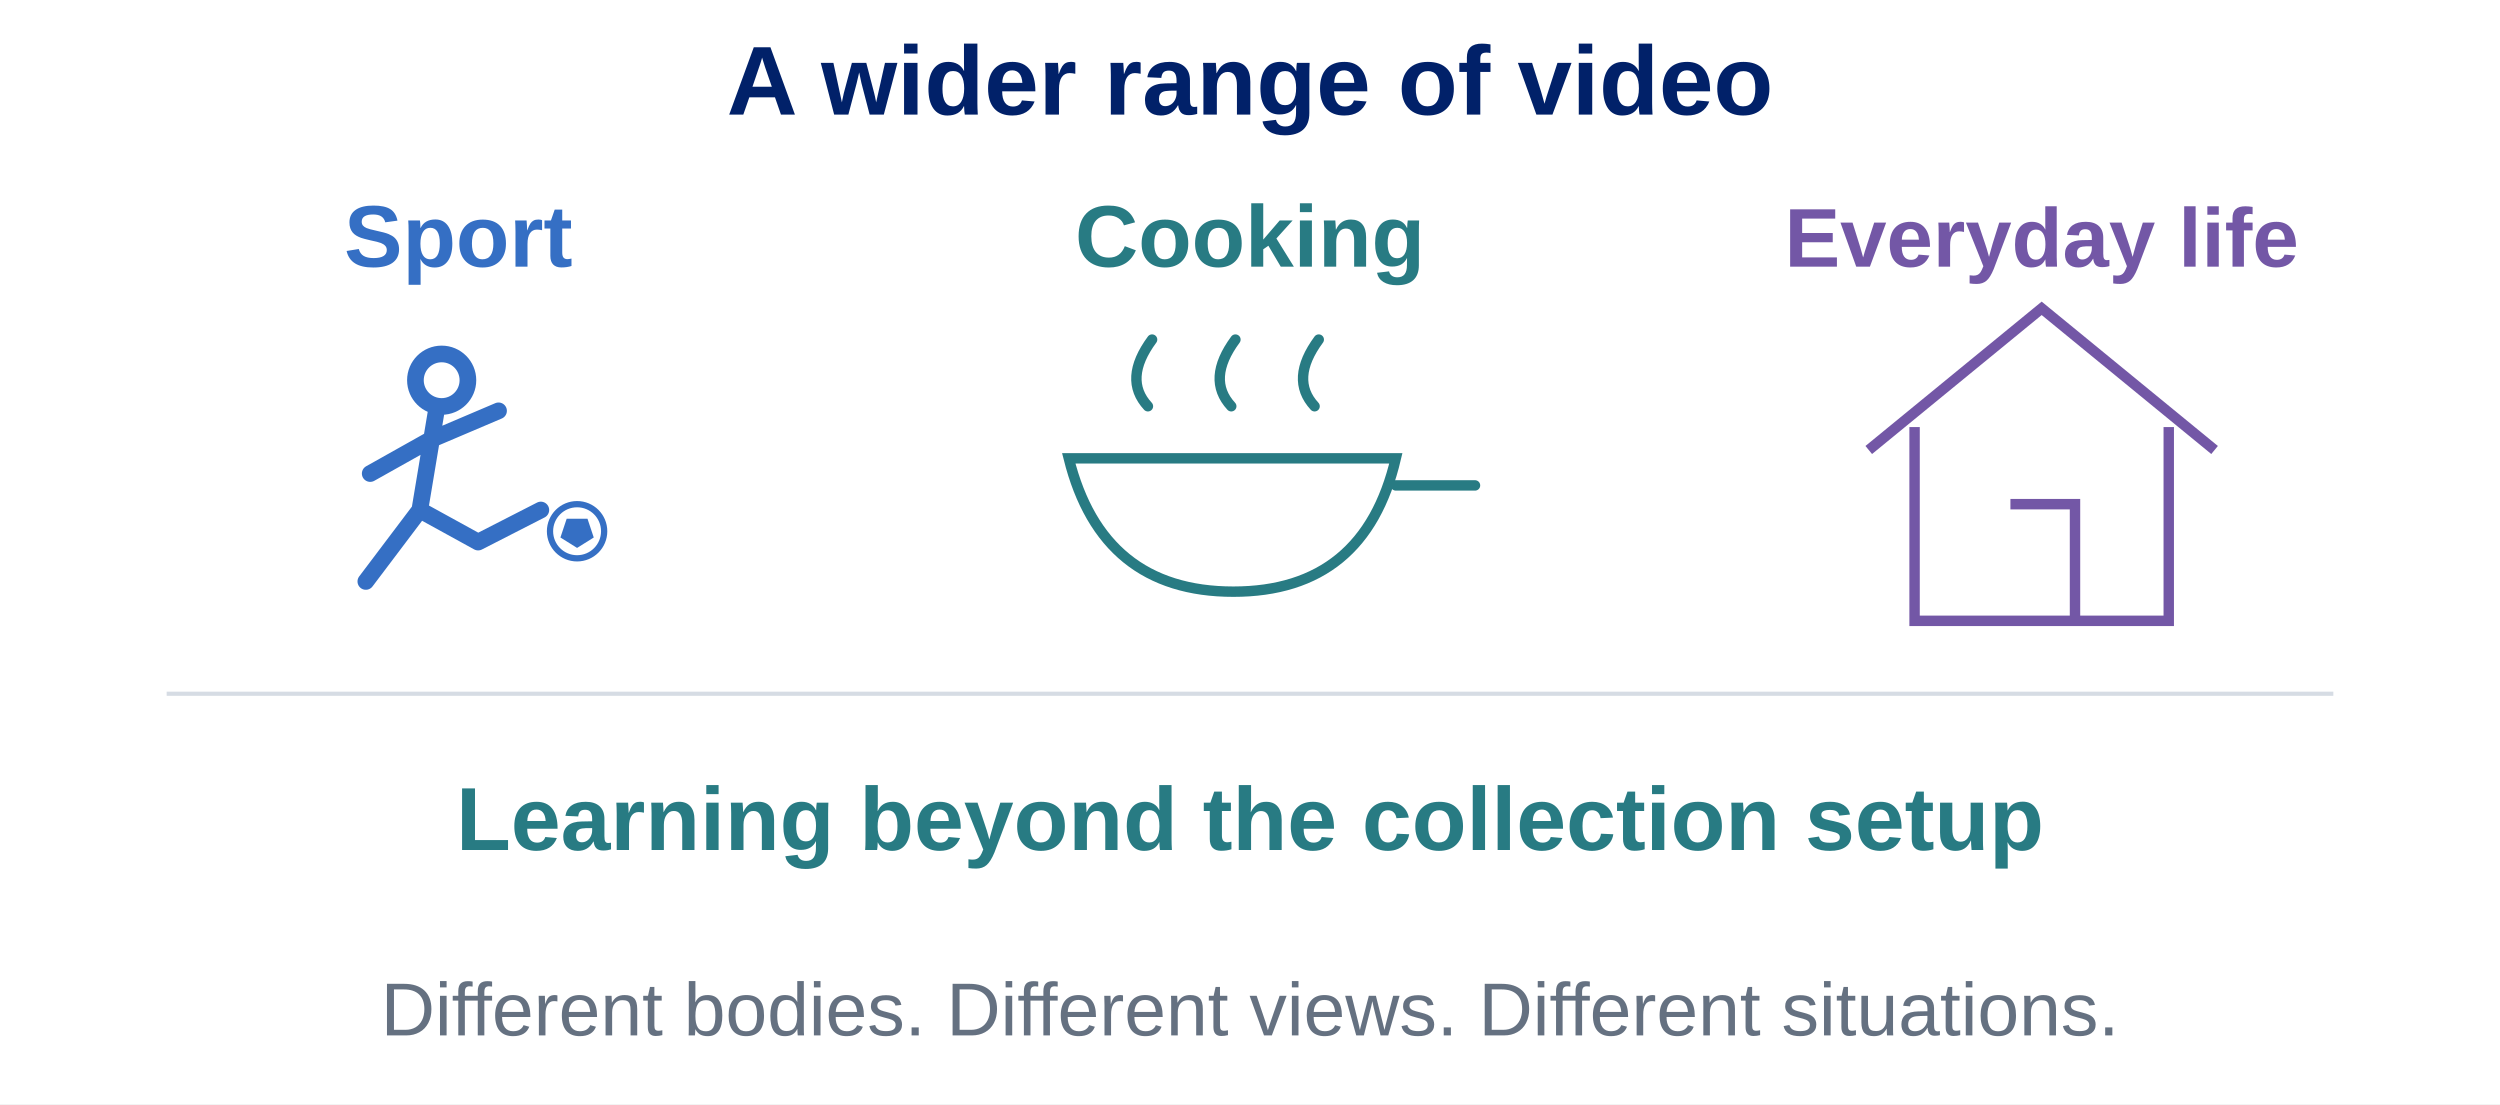
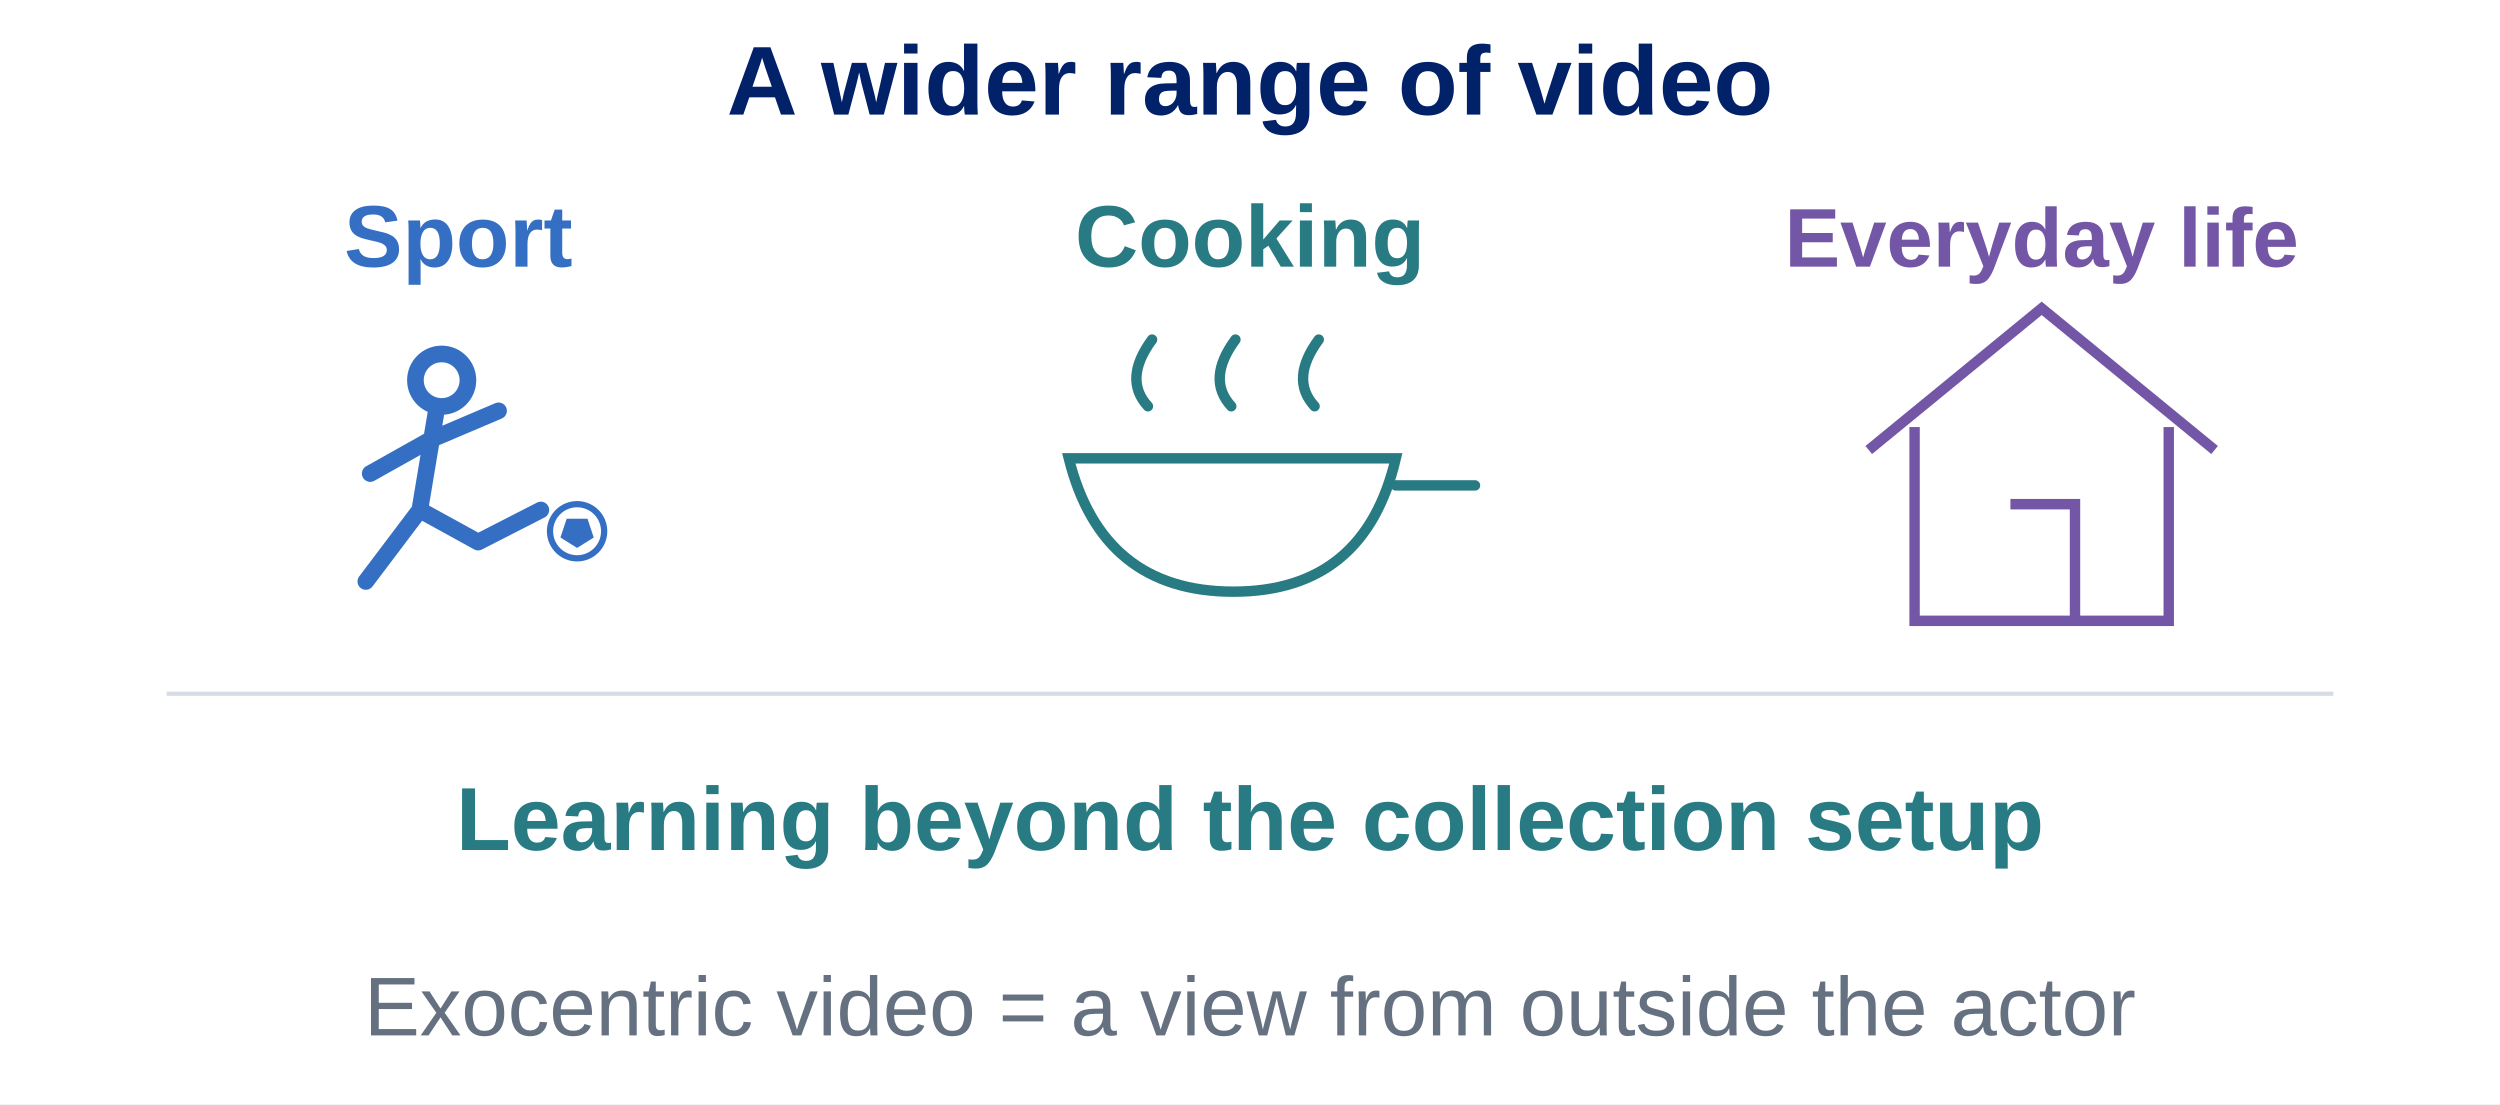
<svg xmlns="http://www.w3.org/2000/svg" id="w06-wm-coverage-1" viewBox="0 0 1200 530" role="img" aria-labelledby="w06-wm-coverage-1-title w06-wm-coverage-1-desc">
  <style>#w06-wm-coverage-1 text{font-family:"Source Sans Pro","Pretendard",Arial,sans-serif} #w06-wm-coverage-1 *{vector-effect:non-scaling-stroke}</style>
  <rect width="1200" height="530" fill="white" />
  <text x="600" y="55" font-size="47" fill="#012169" font-weight="600" text-anchor="middle">A wider range of video</text>
  <text x="220" y="128" font-size="42" fill="#356FC4" font-weight="600" text-anchor="middle">Sport</text>
  <text x="600" y="128" font-size="42" fill="#287B83" font-weight="600" text-anchor="middle">Cooking</text>
  <text x="980" y="128" font-size="40" fill="#7357A6" font-weight="600" text-anchor="middle">Everyday life</text>
  <g transform="translate(212 235) scale(0.7)" stroke="#356FC4" fill="none" stroke-width="8" stroke-linecap="round" stroke-linejoin="round">
    <circle cx="0" cy="-75" r="18" fill="white" />
    <path d="M-4 -52L-15 14L-52 63M-15 14L25 36L68 14M-8 -34L-49 -11M-8 -34L39 -54" />
  </g>
  <circle cx="277" cy="255" r="13" fill="white" stroke="#356FC4" stroke-width="3" />
  <path d="M272 249L282 249L285 258L277 263L269 258Z" fill="#356FC4" />
  <g stroke="#287B83" stroke-width="5" fill="none" stroke-linecap="round">
    <path d="M513 220H670Q655 284 592 284Q529 284 513 220ZM670 233H708M551 195Q539 182 553 163M591 195Q579 182 593 163M631 195Q619 182 633 163" />
  </g>
  <g stroke="#7357A6" stroke-width="5" fill="none">
    <path d="M897 216L980 148L1063 216M919 205V298H1041V205M965 242H996V298" />
  </g>
  <path d="M80 333L1120 333" stroke="#D6DCE4" stroke-width="2" fill="none" />
  <text x="600" y="408" font-size="43" fill="#287B83" font-weight="600" text-anchor="middle">Learning beyond the collection setup</text>
-   <text x="600" y="497" font-size="36" fill="#657181" font-weight="400" text-anchor="middle">Different bodies. Different views. Different situations.</text>
+   <text x="600" y="497" font-size="40" fill="#657181" font-weight="400" text-anchor="middle">Exocentric video = a view from outside the actor</text>
</svg>
